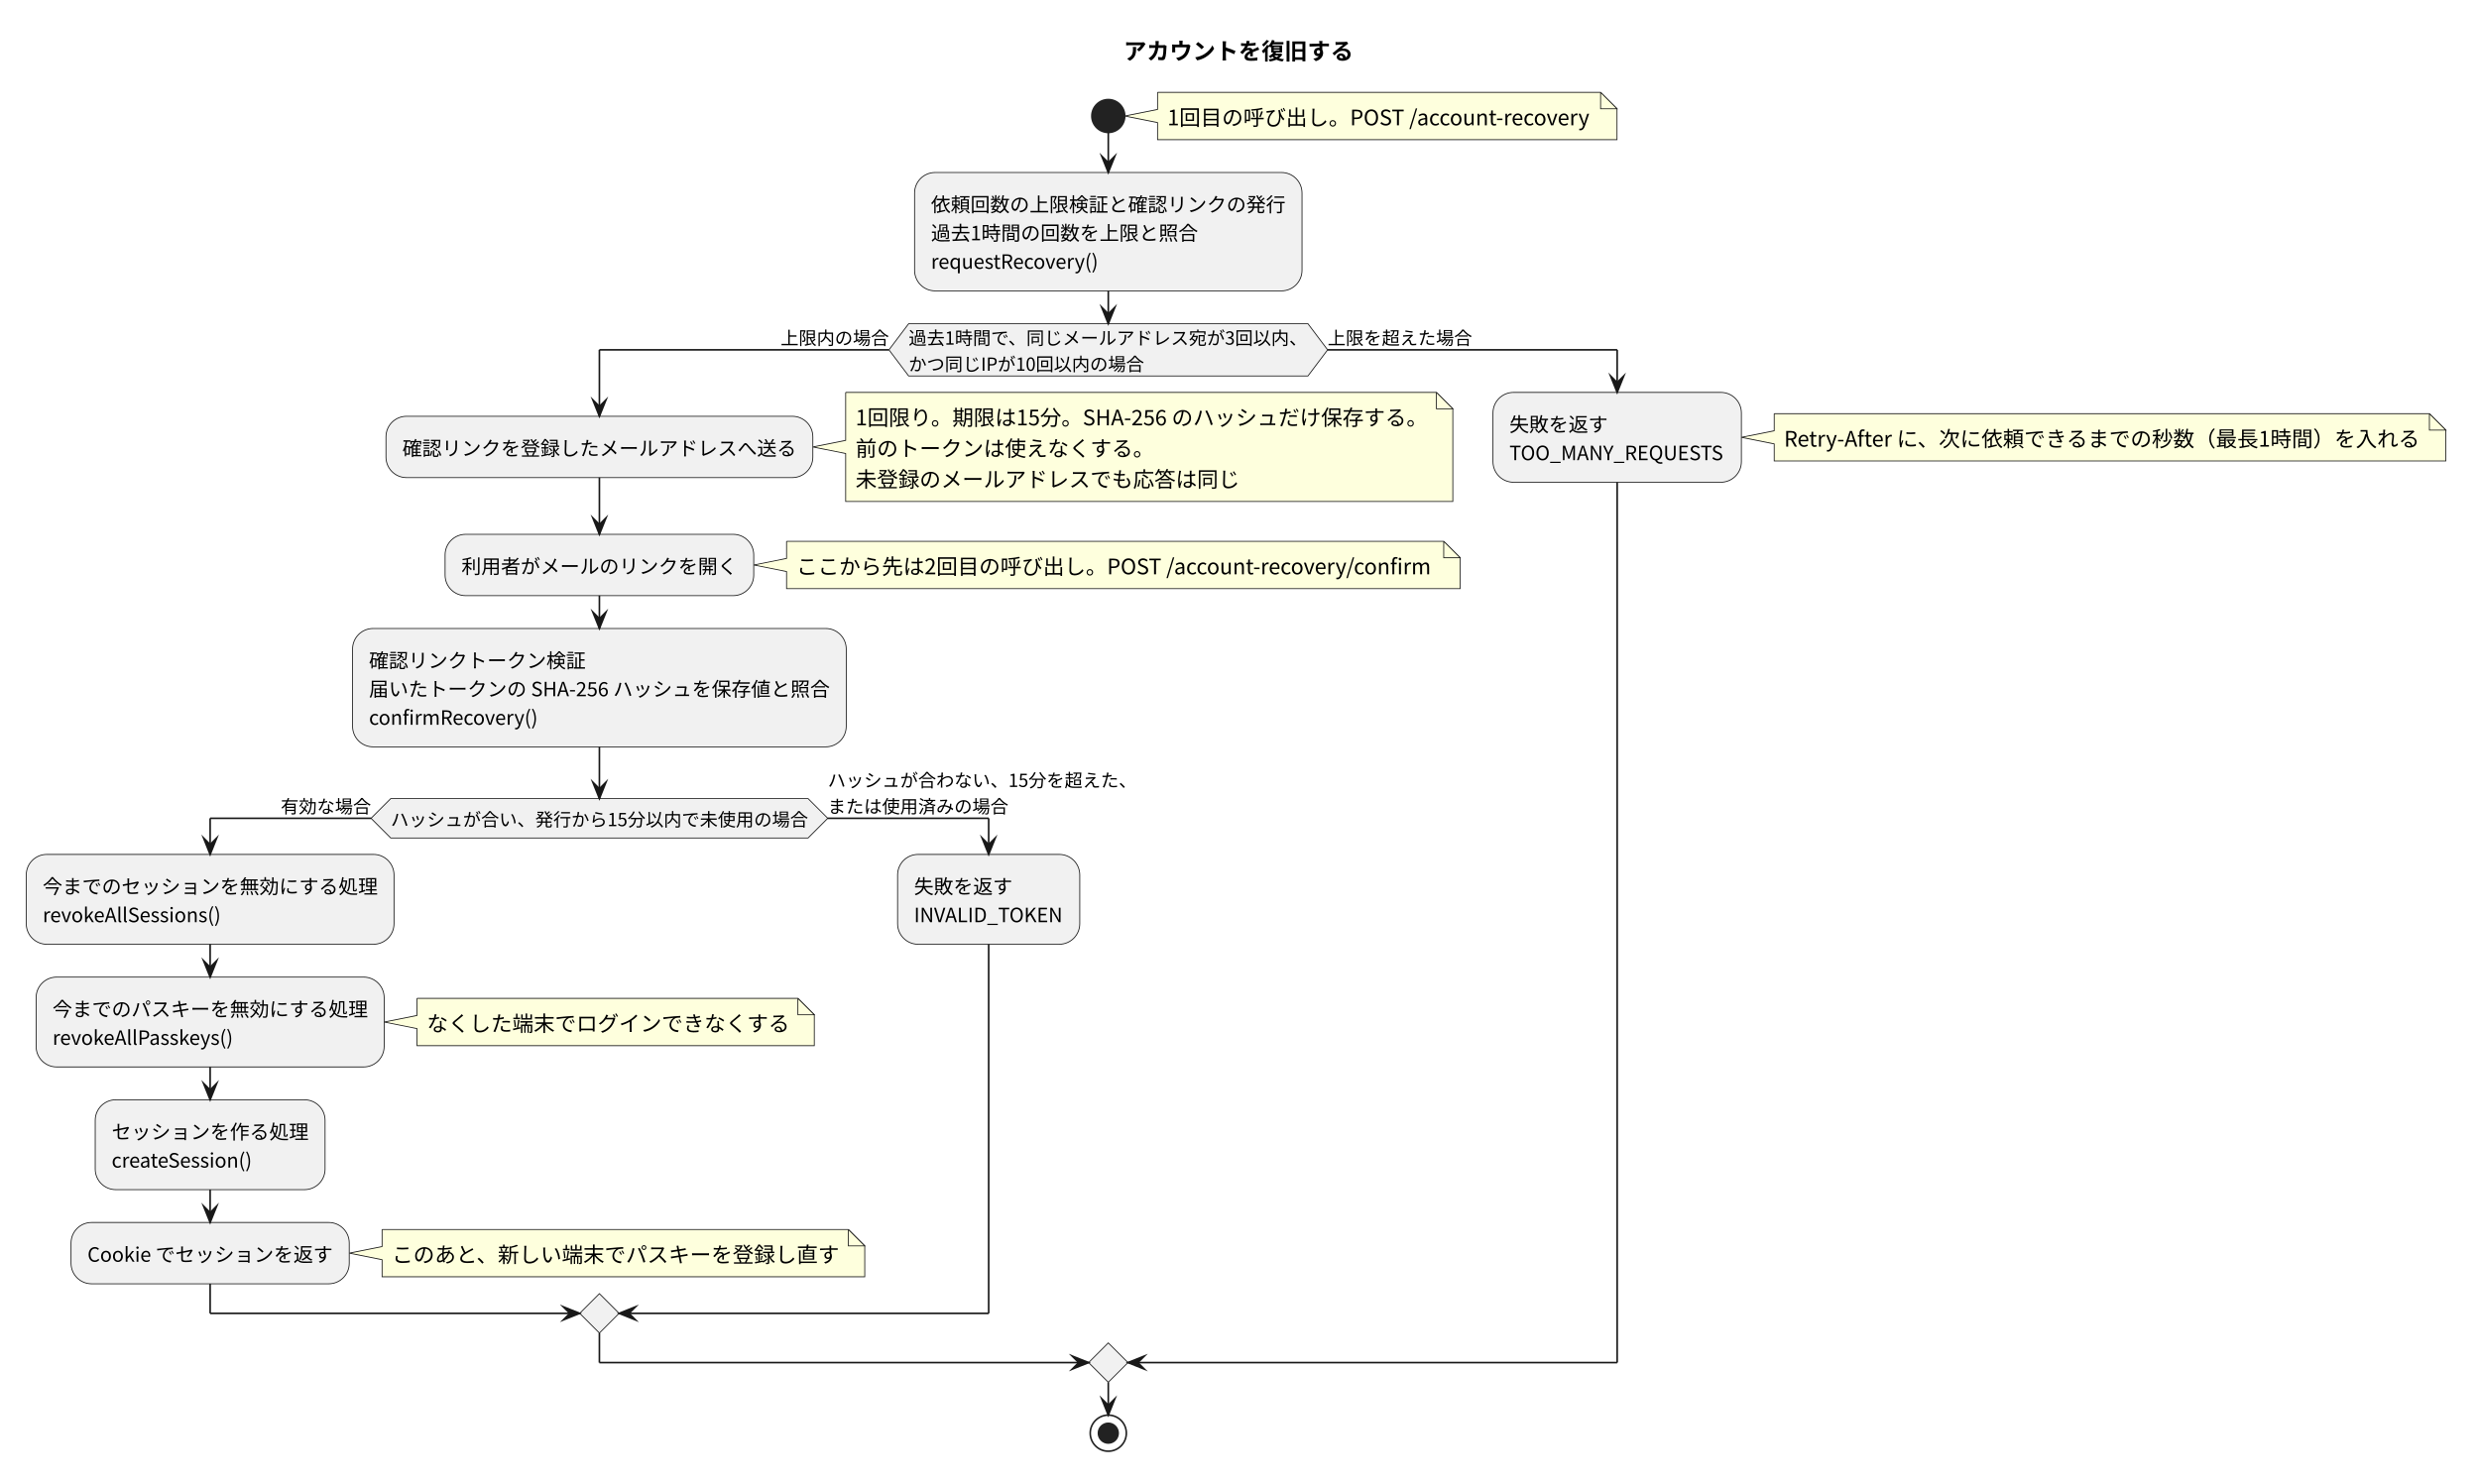
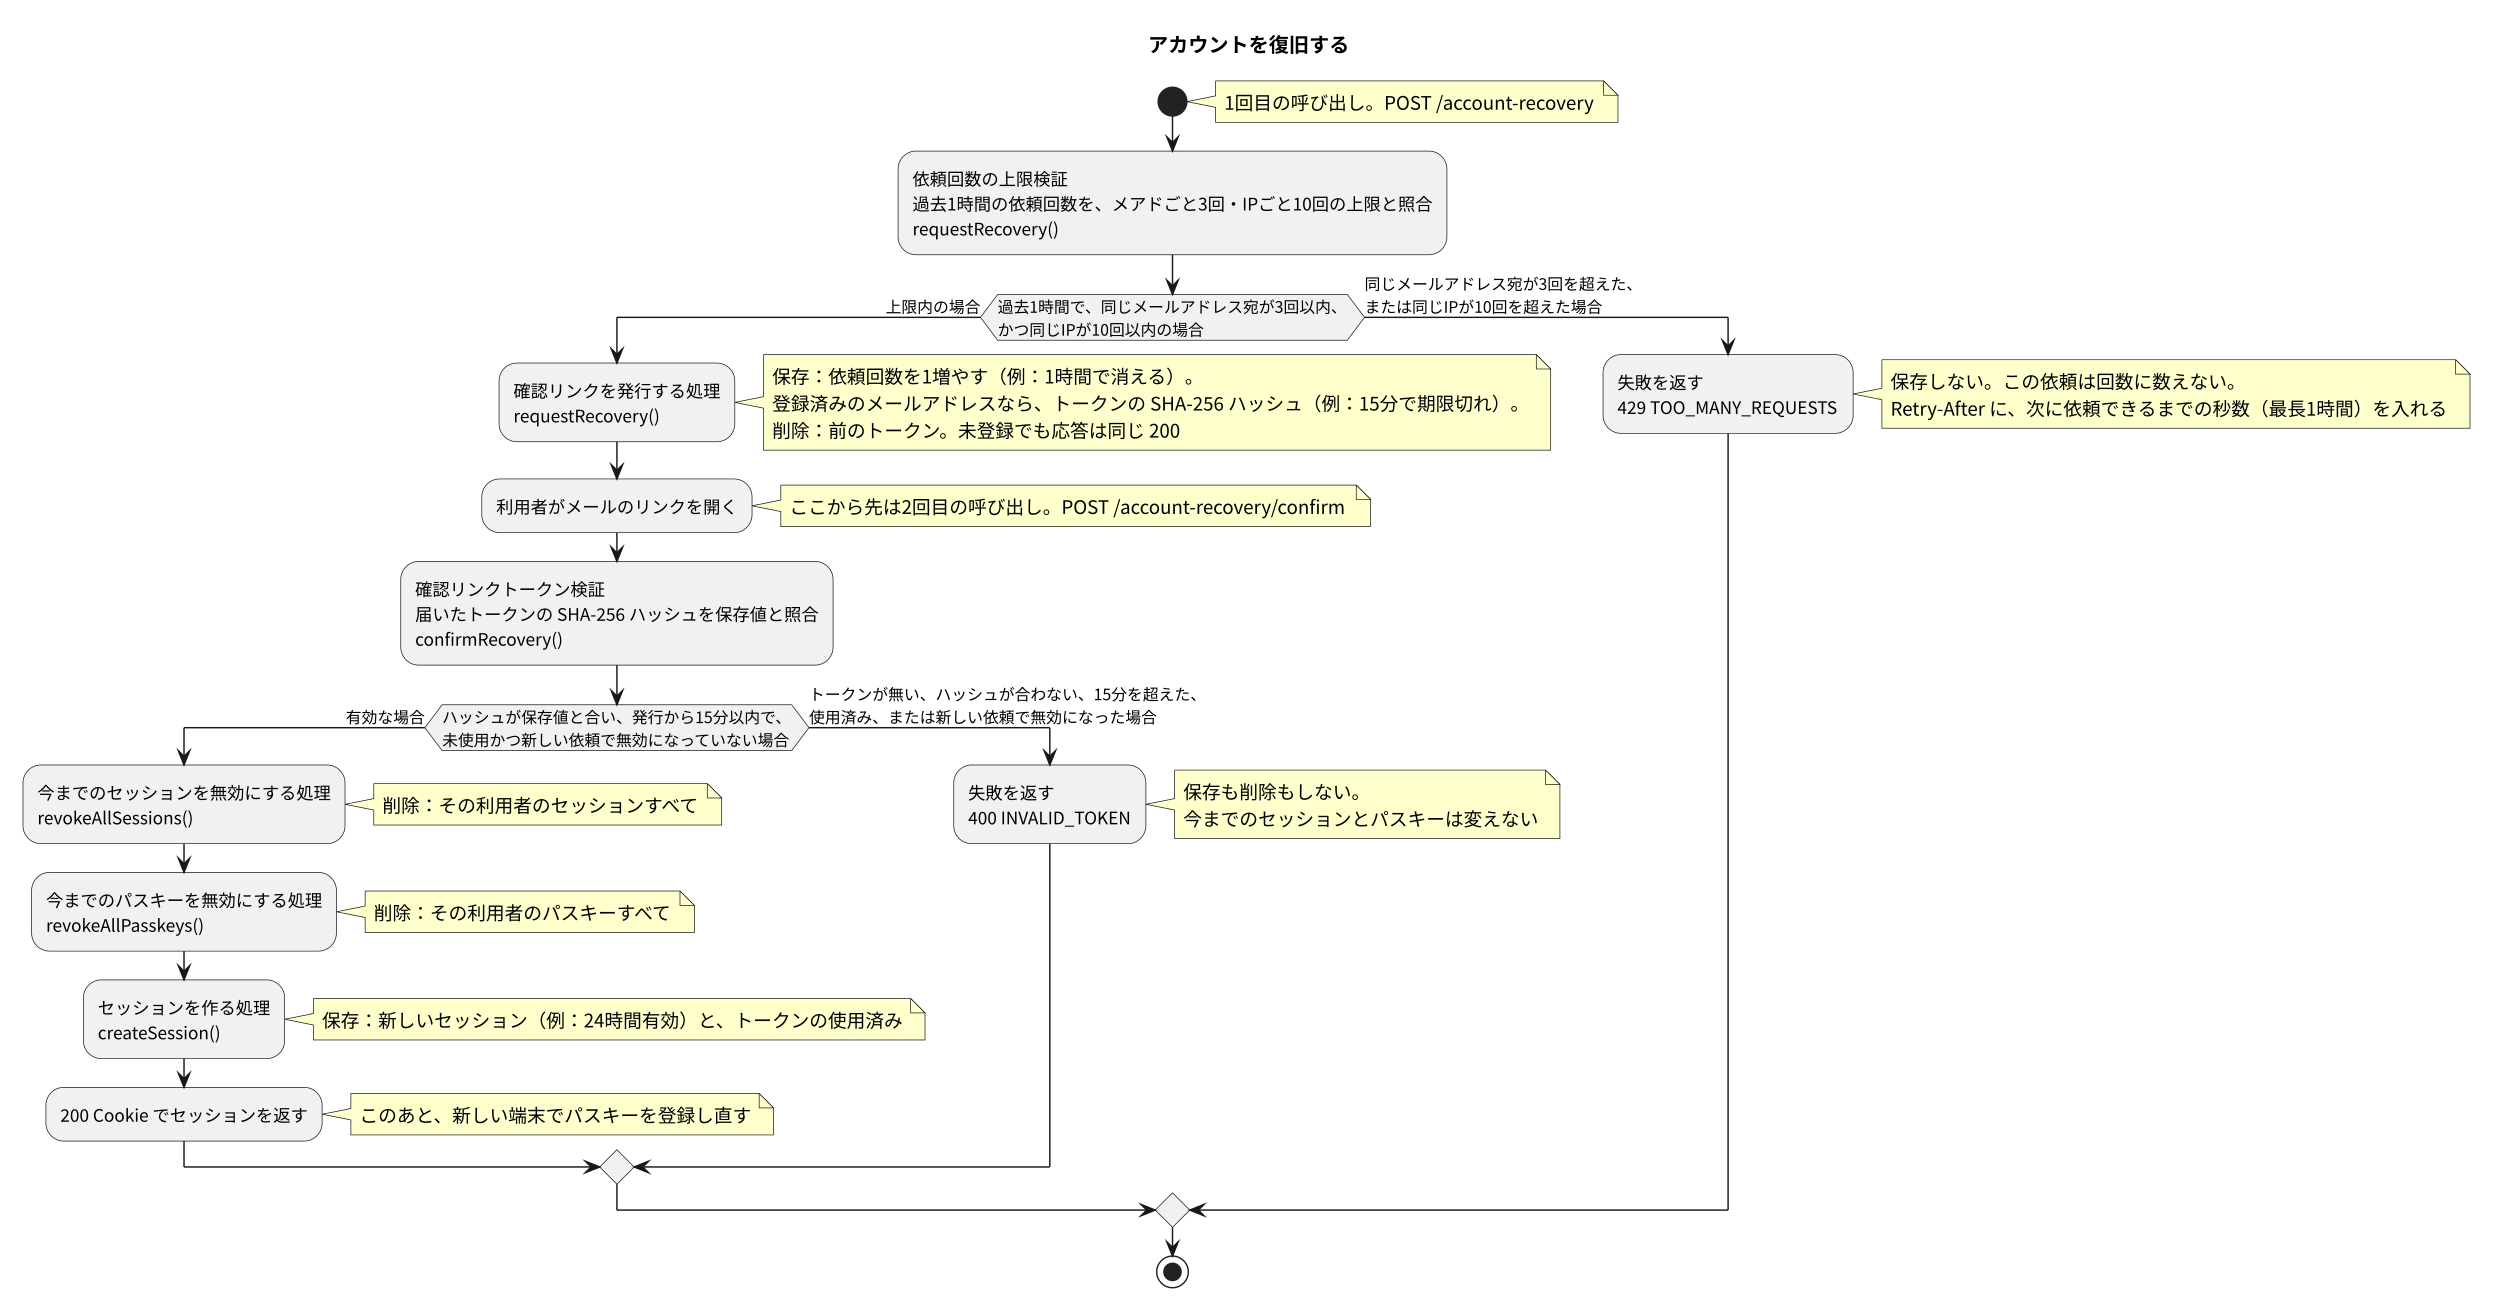
- <svg xmlns="http://www.w3.org/2000/svg" version="1.1" data-diagram-type="ACTIVITY" style="width:1510px;height:904px;background:#FFFFFF;" width="1510px" height="904px" viewBox="0 0 1510 904" zoomAndPan="magnify" preserveAspectRatio="none" contentStyleType="text/css">
+ <svg xmlns="http://www.w3.org/2000/svg" version="1.1" data-diagram-type="ACTIVITY" style="width:1739px;height:915px;background:#FFFFFF;" width="1739px" height="915px" viewBox="0 0 1739 915" zoomAndPan="magnify" preserveAspectRatio="none" contentStyleType="text/css">
  <defs />
  <g font-family="sans-serif" lengthAdjust="spacing">
-     <g class="title" data-source-line="7">
-       <text x="684.395" y="36.24" fill="#000" font-size="14" textLength="139.999" font-weight="700" font-family="'Noto Sans CJK JP'">アカウントを復旧する</text>
+     <g class="title" data-source-line="8">
+       <text x="798.568" y="36.24" fill="#000" font-size="14" textLength="139.999" font-weight="700" font-family="'Noto Sans CJK JP'">アカウントを復旧する</text>
    </g>
-     <path d="M705.079,56.272 L705.079,66.684 L685.079,70.684 L705.079,74.684 L705.079,85.096 A0,0 0 0 0 705.079,85.096 L984.948,85.096 A0,0 0 0 0 984.948,85.096 L984.948,66.272 L974.948,56.272 L705.079,56.272 A0,0 0 0 0 705.079,56.272" style="stroke:#181818;stroke-width:0.5;" fill="#FEFFDD" />
-     <path d="M974.948,56.272 L974.948,66.272 L984.948,66.272 L974.948,56.272" style="stroke:#181818;stroke-width:0.5;" fill="#FEFFDD" />
-     <text x="711.079" y="76.352" fill="#000" font-size="13" textLength="258.869" font-family="'Noto Sans CJK JP'">1回目の呼び出し。POST /account-recovery</text>
-     <ellipse cx="675.079" cy="70.684" rx="10" ry="10" fill="#222" style="stroke:#222;stroke-width:1;" />
-     <rect x="557.078" y="105.096" width="236.002" height="72.128" fill="#F1F1F1" style="stroke:#181818;stroke-width:0.5;" rx="12.5" ry="12.5" />
-     <text x="567.078" y="129.016" fill="#000" font-size="12" textLength="216.002" font-family="'Noto Sans CJK JP'">依頼回数の上限検証と確認リンクの発行</text>
-     <text x="567.078" y="146.392" fill="#000" font-size="12" textLength="162.661" font-family="'Noto Sans CJK JP'">過去1時間の回数を上限と照合</text>
-     <text x="567.078" y="163.768" fill="#000" font-size="12" textLength="102.397" font-family="'Noto Sans CJK JP'">requestRecovery()</text>
-     <polygon points="553.474,197.224,796.683,197.224,808.683,213.152,796.683,229.08,553.474,229.08,541.474,213.152,553.474,197.224" fill="#F1F1F1" style="stroke:#181818;stroke-width:0.5;stroke-linejoin:miter;stroke-miterlimit:10;" />
-     <text x="553.474" y="209.984" fill="#000" font-size="11" textLength="243.208" font-family="'Noto Sans CJK JP'">過去1時間で、同じメールアドレス宛が3回以内、</text>
-     <text x="553.474" y="225.912" fill="#000" font-size="11" textLength="143.395" font-family="'Noto Sans CJK JP'">かつ同じIPが10回以内の場合</text>
-     <text x="475.475" y="209.984" fill="#000" font-size="11" textLength="66" font-family="'Noto Sans CJK JP'">上限内の場合</text>
-     <text x="808.683" y="209.984" fill="#000" font-size="11" textLength="87.999" font-family="'Noto Sans CJK JP'">上限を超えた場合</text>
-     <path d="M515.11,239.08 L515.11,268.316 L495.11,272.316 L515.11,276.316 L515.11,305.552 A0,0 0 0 0 515.11,305.552 L884.94,305.552 A0,0 0 0 0 884.94,305.552 L884.94,249.08 L874.94,239.08 L515.11,239.08 A0,0 0 0 0 515.11,239.08" style="stroke:#181818;stroke-width:0.5;" fill="#FEFFDD" />
-     <path d="M874.94,239.08 L874.94,249.08 L884.94,249.08 L874.94,239.08" style="stroke:#181818;stroke-width:0.5;" fill="#FEFFDD" />
-     <text x="521.11" y="259.16" fill="#000" font-size="13" textLength="348.829" font-family="'Noto Sans CJK JP'">1回限り。期限は15分。SHA-256 のハッシュだけ保存する。</text>
-     <text x="521.11" y="277.984" fill="#000" font-size="13" textLength="182" font-family="'Noto Sans CJK JP'">前のトークンは使えなくする。</text>
-     <text x="521.11" y="296.808" fill="#000" font-size="13" textLength="234" font-family="'Noto Sans CJK JP'">未登録のメールアドレスでも応答は同じ</text>
-     <rect x="235.108" y="253.628" width="260.002" height="37.376" fill="#F1F1F1" style="stroke:#181818;stroke-width:0.5;" rx="12.5" ry="12.5" />
-     <text x="245.108" y="277.548" fill="#000" font-size="12" textLength="240.002" font-family="'Noto Sans CJK JP'">確認リンクを登録したメールアドレスへ送る</text>
-     <path d="M479.11,329.828 L479.11,340.24 L459.11,344.24 L479.11,348.24 L479.11,358.652 A0,0 0 0 0 479.11,358.652 L889.395,358.652 A0,0 0 0 0 889.395,358.652 L889.395,339.828 L879.395,329.828 L479.11,329.828 A0,0 0 0 0 479.11,329.828" style="stroke:#181818;stroke-width:0.5;" fill="#FEFFDD" />
-     <path d="M879.395,329.828 L879.395,339.828 L889.395,339.828 L879.395,329.828" style="stroke:#181818;stroke-width:0.5;" fill="#FEFFDD" />
-     <text x="485.11" y="349.908" fill="#000" font-size="13" textLength="389.285" font-family="'Noto Sans CJK JP'">ここから先は2回目の呼び出し。POST /account-recovery/confirm</text>
-     <rect x="271.109" y="325.552" width="188.001" height="37.376" fill="#F1F1F1" style="stroke:#181818;stroke-width:0.5;" rx="12.5" ry="12.5" />
-     <text x="281.109" y="349.472" fill="#000" font-size="12" textLength="168.001" font-family="'Noto Sans CJK JP'">利用者がメールのリンクを開く</text>
-     <rect x="214.756" y="382.928" width="300.706" height="72.128" fill="#F1F1F1" style="stroke:#181818;stroke-width:0.5;" rx="12.5" ry="12.5" />
-     <text x="224.756" y="406.848" fill="#000" font-size="12" textLength="132.001" font-family="'Noto Sans CJK JP'">確認リンクトークン検証</text>
-     <text x="224.756" y="424.224" fill="#000" font-size="12" textLength="280.706" font-family="'Noto Sans CJK JP'">届いたトークンの SHA-256 ハッシュを保存値と照合</text>
-     <text x="224.756" y="441.601" fill="#000" font-size="12" textLength="103.261" font-family="'Noto Sans CJK JP'">confirmRecovery()</text>
-     <polygon points="238.005,486.58,492.213,486.58,504.213,498.58,492.213,510.58,238.005,510.58,226.005,498.58,238.005,486.58" fill="#F1F1F1" style="stroke:#181818;stroke-width:0.5;stroke-linejoin:miter;stroke-miterlimit:10;" />
-     <text x="238.005" y="503.376" fill="#000" font-size="11" textLength="254.208" font-family="'Noto Sans CJK JP'">ハッシュが合い、発行から15分以内で未使用の場合</text>
-     <text x="171.006" y="495.412" fill="#000" font-size="11" textLength="55" font-family="'Noto Sans CJK JP'">有効な場合</text>
-     <text x="504.213" y="479.484" fill="#000" font-size="11" textLength="188.209" font-family="'Noto Sans CJK JP'">ハッシュが合わない、15分を超えた、</text>
-     <text x="504.213" y="495.412" fill="#000" font-size="11" textLength="109.999" font-family="'Noto Sans CJK JP'">または使用済みの場合</text>
-     <rect x="16" y="520.58" width="224.002" height="54.752" fill="#F1F1F1" style="stroke:#181818;stroke-width:0.5;" rx="12.5" ry="12.5" />
-     <text x="26" y="544.5" fill="#000" font-size="12" textLength="204.002" font-family="'Noto Sans CJK JP'">今までのセッションを無効にする処理</text>
-     <text x="26" y="561.877" fill="#000" font-size="12" textLength="108.865" font-family="'Noto Sans CJK JP'">revokeAllSessions()</text>
-     <path d="M254.002,608.297 L254.002,618.709 L234.002,622.709 L254.002,626.709 L254.002,637.121 A0,0 0 0 0 254.002,637.121 L496.002,637.121 A0,0 0 0 0 496.002,637.121 L496.002,618.297 L486.002,608.297 L254.002,608.297 A0,0 0 0 0 254.002,608.297" style="stroke:#181818;stroke-width:0.5;" fill="#FEFFDD" />
-     <path d="M486.002,608.297 L486.002,618.297 L496.002,618.297 L486.002,608.297" style="stroke:#181818;stroke-width:0.5;" fill="#FEFFDD" />
-     <text x="260.002" y="628.377" fill="#000" font-size="13" textLength="221" font-family="'Noto Sans CJK JP'">なくした端末でログインできなくする</text>
-     <rect x="22" y="595.333" width="212.001" height="54.752" fill="#F1F1F1" style="stroke:#181818;stroke-width:0.5;" rx="12.5" ry="12.5" />
-     <text x="32" y="619.253" fill="#000" font-size="12" textLength="192.001" font-family="'Noto Sans CJK JP'">今までのパスキーを無効にする処理</text>
-     <text x="32" y="636.629" fill="#000" font-size="12" textLength="111.049" font-family="'Noto Sans CJK JP'">revokeAllPasskeys()</text>
-     <rect x="58" y="670.085" width="140.001" height="54.752" fill="#F1F1F1" style="stroke:#181818;stroke-width:0.5;" rx="12.5" ry="12.5" />
-     <text x="68" y="694.005" fill="#000" font-size="12" textLength="120.001" font-family="'Noto Sans CJK JP'">セッションを作る処理</text>
-     <text x="68" y="711.381" fill="#000" font-size="12" textLength="86.389" font-family="'Noto Sans CJK JP'">createSession()</text>
-     <path d="M232.731,749.113 L232.731,759.525 L212.731,763.525 L232.731,767.525 L232.731,777.937 A0,0 0 0 0 232.731,777.937 L526.732,777.937 A0,0 0 0 0 526.732,777.937 L526.732,759.113 L516.732,749.113 L232.731,749.113 A0,0 0 0 0 232.731,749.113" style="stroke:#181818;stroke-width:0.5;" fill="#FEFFDD" />
-     <path d="M516.732,749.113 L516.732,759.113 L526.732,759.113 L516.732,749.113" style="stroke:#181818;stroke-width:0.5;" fill="#FEFFDD" />
-     <text x="238.731" y="769.193" fill="#000" font-size="13" textLength="273" font-family="'Noto Sans CJK JP'">このあと、新しい端末でパスキーを登録し直す</text>
-     <rect x="43.27" y="744.837" width="169.461" height="37.376" fill="#F1F1F1" style="stroke:#181818;stroke-width:0.5;" rx="12.5" ry="12.5" />
-     <text x="53.27" y="768.757" fill="#000" font-size="12" textLength="149.461" font-family="'Noto Sans CJK JP'">Cookie でセッションを返す</text>
-     <rect x="546.732" y="520.58" width="110.973" height="54.752" fill="#F1F1F1" style="stroke:#181818;stroke-width:0.5;" rx="12.5" ry="12.5" />
-     <text x="556.732" y="544.5" fill="#000" font-size="12" textLength="60" font-family="'Noto Sans CJK JP'">失敗を返す</text>
-     <text x="556.732" y="561.877" fill="#000" font-size="12" textLength="90.973" font-family="'Noto Sans CJK JP'">INVALID_TOKEN</text>
-     <polygon points="365.109,788.213,377.109,800.213,365.109,812.213,353.109,800.213,365.109,788.213" fill="#F1F1F1" style="stroke:#181818;stroke-width:0.5;stroke-linejoin:miter;stroke-miterlimit:10;" />
-     <path d="M1080.7,252.044 L1080.7,262.456 L1060.7,266.456 L1080.7,270.456 L1080.7,280.868 A0,0 0 0 0 1080.7,280.868 L1489.79,280.868 A0,0 0 0 0 1489.79,280.868 L1489.79,262.044 L1479.79,252.044 L1080.7,252.044 A0,0 0 0 0 1080.7,252.044" style="stroke:#181818;stroke-width:0.5;" fill="#FEFFDD" />
-     <path d="M1479.79,252.044 L1479.79,262.044 L1489.79,262.044 L1479.79,252.044" style="stroke:#181818;stroke-width:0.5;" fill="#FEFFDD" />
-     <text x="1086.7" y="272.124" fill="#000" font-size="13" textLength="388.089" font-family="'Noto Sans CJK JP'">Retry-After に、次に依頼できるまでの秒数（最長1時間）を入れる</text>
-     <rect x="909.395" y="239.08" width="151.305" height="54.752" fill="#F1F1F1" style="stroke:#181818;stroke-width:0.5;" rx="12.5" ry="12.5" />
-     <text x="919.395" y="263" fill="#000" font-size="12" textLength="60" font-family="'Noto Sans CJK JP'">失敗を返す</text>
-     <text x="919.395" y="280.376" fill="#000" font-size="12" textLength="131.305" font-family="'Noto Sans CJK JP'">TOO_MANY_REQUESTS</text>
-     <polygon points="675.079,818.213,687.079,830.213,675.079,842.213,663.079,830.213,675.079,818.213" fill="#F1F1F1" style="stroke:#181818;stroke-width:0.5;stroke-linejoin:miter;stroke-miterlimit:10;" />
-     <ellipse cx="675.079" cy="873.213" rx="11" ry="11" fill="none" style="stroke:#222;stroke-width:1;" />
-     <ellipse cx="675.079" cy="873.213" rx="6" ry="6" fill="#222" style="stroke:#222;stroke-width:1;" />
-     <line x1="675.079" y1="80.684" x2="675.079" y2="105.096" style="stroke:#181818;stroke-width:1;" />
-     <polygon points="671.079,95.096,675.079,105.096,679.079,95.096,675.079,99.096" fill="#181818" style="stroke:#181818;stroke-width:1;stroke-linejoin:miter;stroke-miterlimit:10;" />
-     <line x1="365.109" y1="291.004" x2="365.109" y2="325.552" style="stroke:#181818;stroke-width:1;" />
-     <polygon points="361.109,315.552,365.109,325.552,369.109,315.552,365.109,319.552" fill="#181818" style="stroke:#181818;stroke-width:1;stroke-linejoin:miter;stroke-miterlimit:10;" />
-     <line x1="365.109" y1="362.928" x2="365.109" y2="382.928" style="stroke:#181818;stroke-width:1;" />
-     <polygon points="361.109,372.928,365.109,382.928,369.109,372.928,365.109,376.928" fill="#181818" style="stroke:#181818;stroke-width:1;stroke-linejoin:miter;stroke-miterlimit:10;" />
-     <line x1="128.001" y1="575.333" x2="128.001" y2="595.333" style="stroke:#181818;stroke-width:1;" />
-     <polygon points="124.001,585.333,128.001,595.333,132.001,585.333,128.001,589.333" fill="#181818" style="stroke:#181818;stroke-width:1;stroke-linejoin:miter;stroke-miterlimit:10;" />
-     <line x1="128.001" y1="650.085" x2="128.001" y2="670.085" style="stroke:#181818;stroke-width:1;" />
-     <polygon points="124.001,660.085,128.001,670.085,132.001,660.085,128.001,664.085" fill="#181818" style="stroke:#181818;stroke-width:1;stroke-linejoin:miter;stroke-miterlimit:10;" />
-     <line x1="128.001" y1="724.837" x2="128.001" y2="744.837" style="stroke:#181818;stroke-width:1;" />
-     <polygon points="124.001,734.837,128.001,744.837,132.001,734.837,128.001,738.837" fill="#181818" style="stroke:#181818;stroke-width:1;stroke-linejoin:miter;stroke-miterlimit:10;" />
-     <line x1="226.005" y1="498.58" x2="128.001" y2="498.58" style="stroke:#181818;stroke-width:1;" />
-     <line x1="128.001" y1="498.58" x2="128.001" y2="520.58" style="stroke:#181818;stroke-width:1;" />
-     <polygon points="124.001,510.58,128.001,520.58,132.001,510.58,128.001,514.58" fill="#181818" style="stroke:#181818;stroke-width:1;stroke-linejoin:miter;stroke-miterlimit:10;" />
-     <line x1="504.213" y1="498.58" x2="602.218" y2="498.58" style="stroke:#181818;stroke-width:1;" />
-     <line x1="602.218" y1="498.58" x2="602.218" y2="520.58" style="stroke:#181818;stroke-width:1;" />
-     <polygon points="598.218,510.58,602.218,520.58,606.218,510.58,602.218,514.58" fill="#181818" style="stroke:#181818;stroke-width:1;stroke-linejoin:miter;stroke-miterlimit:10;" />
-     <line x1="128.001" y1="782.213" x2="128.001" y2="800.213" style="stroke:#181818;stroke-width:1;" />
-     <line x1="128.001" y1="800.213" x2="353.109" y2="800.213" style="stroke:#181818;stroke-width:1;" />
-     <polygon points="343.109,796.213,353.109,800.213,343.109,804.213,347.109,800.213" fill="#181818" style="stroke:#181818;stroke-width:1;stroke-linejoin:miter;stroke-miterlimit:10;" />
-     <line x1="602.218" y1="575.333" x2="602.218" y2="800.213" style="stroke:#181818;stroke-width:1;" />
-     <line x1="602.218" y1="800.213" x2="377.109" y2="800.213" style="stroke:#181818;stroke-width:1;" />
-     <polygon points="387.109,796.213,377.109,800.213,387.109,804.213,383.109,800.213" fill="#181818" style="stroke:#181818;stroke-width:1;stroke-linejoin:miter;stroke-miterlimit:10;" />
-     <line x1="365.109" y1="455.057" x2="365.109" y2="486.58" style="stroke:#181818;stroke-width:1;" />
-     <polygon points="361.109,476.58,365.109,486.58,369.109,476.58,365.109,480.58" fill="#181818" style="stroke:#181818;stroke-width:1;stroke-linejoin:miter;stroke-miterlimit:10;" />
-     <line x1="541.474" y1="213.152" x2="365.109" y2="213.152" style="stroke:#181818;stroke-width:1;" />
-     <line x1="365.109" y1="213.152" x2="365.109" y2="253.628" style="stroke:#181818;stroke-width:1;" />
-     <polygon points="361.109,243.628,365.109,253.628,369.109,243.628,365.109,247.628" fill="#181818" style="stroke:#181818;stroke-width:1;stroke-linejoin:miter;stroke-miterlimit:10;" />
-     <line x1="808.683" y1="213.152" x2="985.048" y2="213.152" style="stroke:#181818;stroke-width:1;" />
-     <line x1="985.048" y1="213.152" x2="985.048" y2="239.08" style="stroke:#181818;stroke-width:1;" />
-     <polygon points="981.048,229.08,985.048,239.08,989.048,229.08,985.048,233.08" fill="#181818" style="stroke:#181818;stroke-width:1;stroke-linejoin:miter;stroke-miterlimit:10;" />
-     <line x1="365.109" y1="812.213" x2="365.109" y2="830.213" style="stroke:#181818;stroke-width:1;" />
-     <line x1="365.109" y1="830.213" x2="663.079" y2="830.213" style="stroke:#181818;stroke-width:1;" />
-     <polygon points="653.079,826.213,663.079,830.213,653.079,834.213,657.079,830.213" fill="#181818" style="stroke:#181818;stroke-width:1;stroke-linejoin:miter;stroke-miterlimit:10;" />
-     <line x1="985.048" y1="293.832" x2="985.048" y2="830.213" style="stroke:#181818;stroke-width:1;" />
-     <line x1="985.048" y1="830.213" x2="687.079" y2="830.213" style="stroke:#181818;stroke-width:1;" />
-     <polygon points="697.079,826.213,687.079,830.213,697.079,834.213,693.079,830.213" fill="#181818" style="stroke:#181818;stroke-width:1;stroke-linejoin:miter;stroke-miterlimit:10;" />
-     <line x1="675.079" y1="177.224" x2="675.079" y2="197.224" style="stroke:#181818;stroke-width:1;" />
-     <polygon points="671.079,187.224,675.079,197.224,679.079,187.224,675.079,191.224" fill="#181818" style="stroke:#181818;stroke-width:1;stroke-linejoin:miter;stroke-miterlimit:10;" />
-     <line x1="675.079" y1="842.213" x2="675.079" y2="862.213" style="stroke:#181818;stroke-width:1;" />
-     <polygon points="671.079,852.213,675.079,862.213,679.079,852.213,675.079,856.213" fill="#181818" style="stroke:#181818;stroke-width:1;stroke-linejoin:miter;stroke-miterlimit:10;" />
+     <path d="M845.593,56.272 L845.593,66.684 L825.593,70.684 L845.593,74.684 L845.593,85.096 A0,0 0 0 0 845.593,85.096 L1125.462,85.096 A0,0 0 0 0 1125.462,85.096 L1125.462,66.272 L1115.462,56.272 L845.593,56.272 A0,0 0 0 0 845.593,56.272" style="stroke:#181818;stroke-width:0.5;" fill="#FFC" />
+     <path d="M1115.462,56.272 L1115.462,66.272 L1125.462,66.272 L1115.462,56.272" style="stroke:#181818;stroke-width:0.5;" fill="#FFC" />
+     <text x="851.593" y="76.352" fill="#000" font-size="13" textLength="258.869" font-family="'Noto Sans CJK JP'">1回目の呼び出し。POST /account-recovery</text>
+     <ellipse cx="815.593" cy="70.684" rx="10" ry="10" fill="#222" style="stroke:#222;stroke-width:1;" />
+     <rect x="624.715" y="105.096" width="381.755" height="72.128" fill="#F1F1F1" style="stroke:#181818;stroke-width:0.5;" rx="12.5" ry="12.5" />
+     <text x="634.715" y="129.016" fill="#000" font-size="12" textLength="108.001" font-family="'Noto Sans CJK JP'">依頼回数の上限検証</text>
+     <text x="634.715" y="146.392" fill="#000" font-size="12" textLength="361.755" font-family="'Noto Sans CJK JP'">過去1時間の依頼回数を、メアドごと3回・IPごと10回の上限と照合</text>
+     <text x="634.715" y="163.768" fill="#000" font-size="12" textLength="102.397" font-family="'Noto Sans CJK JP'">requestRecovery()</text>
+     <polygon points="693.989,204.82,937.197,204.82,949.197,220.748,937.197,236.676,693.989,236.676,681.989,220.748,693.989,204.82" fill="#F1F1F1" style="stroke:#181818;stroke-width:0.5;stroke-linejoin:miter;stroke-miterlimit:10;" />
+     <text x="693.989" y="217.58" fill="#000" font-size="11" textLength="243.208" font-family="'Noto Sans CJK JP'">過去1時間で、同じメールアドレス宛が3回以内、</text>
+     <text x="693.989" y="233.508" fill="#000" font-size="11" textLength="143.395" font-family="'Noto Sans CJK JP'">かつ同じIPが10回以内の場合</text>
+     <text x="615.989" y="217.58" fill="#000" font-size="11" textLength="66" font-family="'Noto Sans CJK JP'">上限内の場合</text>
+     <text x="949.197" y="201.652" fill="#000" font-size="11" textLength="193.104" font-family="'Noto Sans CJK JP'">同じメールアドレス宛が3回を超えた、</text>
+     <text x="949.197" y="217.58" fill="#000" font-size="11" textLength="165.395" font-family="'Noto Sans CJK JP'">または同じIPが10回を超えた場合</text>
+     <path d="M531.127,246.676 L531.127,275.912 L511.127,279.912 L531.127,283.912 L531.127,313.148 A0,0 0 0 0 531.127,313.148 L1078.653,313.148 A0,0 0 0 0 1078.653,313.148 L1078.653,256.676 L1068.653,246.676 L531.127,246.676 A0,0 0 0 0 531.127,246.676" style="stroke:#181818;stroke-width:0.5;" fill="#FFC" />
+     <path d="M1068.653,246.676 L1068.653,256.676 L1078.653,256.676 L1068.653,246.676" style="stroke:#181818;stroke-width:0.5;" fill="#FFC" />
+     <text x="537.127" y="266.756" fill="#000" font-size="13" textLength="300.43" font-family="'Noto Sans CJK JP'">保存：依頼回数を1増やす（例：1時間で消える）。</text>
+     <text x="537.127" y="285.58" fill="#000" font-size="13" textLength="526.526" font-family="'Noto Sans CJK JP'">登録済みのメールアドレスなら、トークンの SHA-256 ハッシュ（例：15分で期限切れ）。</text>
+     <text x="537.127" y="304.404" fill="#000" font-size="13" textLength="284.557" font-family="'Noto Sans CJK JP'">削除：前のトークン。未登録でも応答は同じ 200</text>
+     <rect x="347.126" y="252.536" width="164.001" height="54.752" fill="#F1F1F1" style="stroke:#181818;stroke-width:0.5;" rx="12.5" ry="12.5" />
+     <text x="357.126" y="276.456" fill="#000" font-size="12" textLength="144.001" font-family="'Noto Sans CJK JP'">確認リンクを発行する処理</text>
+     <text x="357.126" y="293.832" fill="#000" font-size="12" textLength="102.397" font-family="'Noto Sans CJK JP'">requestRecovery()</text>
+     <path d="M543.127,337.424 L543.127,347.836 L523.127,351.836 L543.127,355.836 L543.127,366.248 A0,0 0 0 0 543.127,366.248 L953.412,366.248 A0,0 0 0 0 953.412,366.248 L953.412,347.424 L943.412,337.424 L543.127,337.424 A0,0 0 0 0 543.127,337.424" style="stroke:#181818;stroke-width:0.5;" fill="#FFC" />
+     <path d="M943.412,337.424 L943.412,347.424 L953.412,347.424 L943.412,337.424" style="stroke:#181818;stroke-width:0.5;" fill="#FFC" />
+     <text x="549.127" y="357.504" fill="#000" font-size="13" textLength="389.285" font-family="'Noto Sans CJK JP'">ここから先は2回目の呼び出し。POST /account-recovery/confirm</text>
+     <rect x="335.126" y="333.148" width="188.001" height="37.376" fill="#F1F1F1" style="stroke:#181818;stroke-width:0.5;" rx="12.5" ry="12.5" />
+     <text x="345.126" y="357.068" fill="#000" font-size="12" textLength="168.001" font-family="'Noto Sans CJK JP'">利用者がメールのリンクを開く</text>
+     <rect x="278.773" y="390.524" width="300.706" height="72.128" fill="#F1F1F1" style="stroke:#181818;stroke-width:0.5;" rx="12.5" ry="12.5" />
+     <text x="288.773" y="414.444" fill="#000" font-size="12" textLength="132.001" font-family="'Noto Sans CJK JP'">確認リンクトークン検証</text>
+     <text x="288.773" y="431.82" fill="#000" font-size="12" textLength="280.706" font-family="'Noto Sans CJK JP'">届いたトークンの SHA-256 ハッシュを保存値と照合</text>
+     <text x="288.773" y="449.196" fill="#000" font-size="12" textLength="103.261" font-family="'Noto Sans CJK JP'">confirmRecovery()</text>
+     <polygon points="307.522,490.248,550.731,490.248,562.731,506.176,550.731,522.104,307.522,522.104,295.522,506.176,307.522,490.248" fill="#F1F1F1" style="stroke:#181818;stroke-width:0.5;stroke-linejoin:miter;stroke-miterlimit:10;" />
+     <text x="307.522" y="503.008" fill="#000" font-size="11" textLength="243.208" font-family="'Noto Sans CJK JP'">ハッシュが保存値と合い、発行から15分以内で、</text>
+     <text x="307.522" y="518.936" fill="#000" font-size="11" textLength="241.998" font-family="'Noto Sans CJK JP'">未使用かつ新しい依頼で無効になっていない場合</text>
+     <text x="240.523" y="503.008" fill="#000" font-size="11" textLength="55" font-family="'Noto Sans CJK JP'">有効な場合</text>
+     <text x="562.731" y="487.08" fill="#000" font-size="11" textLength="276.208" font-family="'Noto Sans CJK JP'">トークンが無い、ハッシュが合わない、15分を超えた、</text>
+     <text x="562.731" y="503.008" fill="#000" font-size="11" textLength="241.998" font-family="'Noto Sans CJK JP'">使用済み、または新しい依頼で無効になった場合</text>
+     <path d="M260.002,545.068 L260.002,555.48 L240.002,559.48 L260.002,563.48 L260.002,573.892 A0,0 0 0 0 260.002,573.892 L502.002,573.892 A0,0 0 0 0 502.002,573.892 L502.002,555.068 L492.002,545.068 L260.002,545.068 A0,0 0 0 0 260.002,545.068" style="stroke:#181818;stroke-width:0.5;" fill="#FFC" />
+     <path d="M492.002,545.068 L492.002,555.068 L502.002,555.068 L492.002,545.068" style="stroke:#181818;stroke-width:0.5;" fill="#FFC" />
+     <text x="266.002" y="565.148" fill="#000" font-size="13" textLength="221" font-family="'Noto Sans CJK JP'">削除：その利用者のセッションすべて</text>
+     <rect x="16" y="532.104" width="224.002" height="54.752" fill="#F1F1F1" style="stroke:#181818;stroke-width:0.5;" rx="12.5" ry="12.5" />
+     <text x="26" y="556.024" fill="#000" font-size="12" textLength="204.002" font-family="'Noto Sans CJK JP'">今までのセッションを無効にする処理</text>
+     <text x="26" y="573.4" fill="#000" font-size="12" textLength="108.865" font-family="'Noto Sans CJK JP'">revokeAllSessions()</text>
+     <path d="M254.002,619.82 L254.002,630.232 L234.002,634.232 L254.002,638.232 L254.002,648.644 A0,0 0 0 0 254.002,648.644 L483.002,648.644 A0,0 0 0 0 483.002,648.644 L483.002,629.82 L473.002,619.82 L254.002,619.82 A0,0 0 0 0 254.002,619.82" style="stroke:#181818;stroke-width:0.5;" fill="#FFC" />
+     <path d="M473.002,619.82 L473.002,629.82 L483.002,629.82 L473.002,619.82" style="stroke:#181818;stroke-width:0.5;" fill="#FFC" />
+     <text x="260.002" y="639.9" fill="#000" font-size="13" textLength="208" font-family="'Noto Sans CJK JP'">削除：その利用者のパスキーすべて</text>
+     <rect x="22" y="606.856" width="212.001" height="54.752" fill="#F1F1F1" style="stroke:#181818;stroke-width:0.5;" rx="12.5" ry="12.5" />
+     <text x="32" y="630.776" fill="#000" font-size="12" textLength="192.001" font-family="'Noto Sans CJK JP'">今までのパスキーを無効にする処理</text>
+     <text x="32" y="648.153" fill="#000" font-size="12" textLength="111.049" font-family="'Noto Sans CJK JP'">revokeAllPasskeys()</text>
+     <path d="M218.001,694.573 L218.001,704.985 L198.001,708.985 L218.001,712.985 L218.001,723.397 A0,0 0 0 0 218.001,723.397 L643.432,723.397 A0,0 0 0 0 643.432,723.397 L643.432,704.573 L633.432,694.573 L218.001,694.573 A0,0 0 0 0 218.001,694.573" style="stroke:#181818;stroke-width:0.5;" fill="#FFC" />
+     <path d="M633.432,694.573 L633.432,704.573 L643.432,704.573 L633.432,694.573" style="stroke:#181818;stroke-width:0.5;" fill="#FFC" />
+     <text x="224.001" y="714.653" fill="#000" font-size="13" textLength="404.43" font-family="'Noto Sans CJK JP'">保存：新しいセッション（例：24時間有効）と、トークンの使用済み</text>
+     <rect x="58" y="681.609" width="140.001" height="54.752" fill="#F1F1F1" style="stroke:#181818;stroke-width:0.5;" rx="12.5" ry="12.5" />
+     <text x="68" y="705.529" fill="#000" font-size="12" textLength="120.001" font-family="'Noto Sans CJK JP'">セッションを作る処理</text>
+     <text x="68" y="722.905" fill="#000" font-size="12" textLength="86.389" font-family="'Noto Sans CJK JP'">createSession()</text>
+     <path d="M244.065,760.637 L244.065,771.049 L224.065,775.049 L244.065,779.049 L244.065,789.461 A0,0 0 0 0 244.065,789.461 L538.066,789.461 A0,0 0 0 0 538.066,789.461 L538.066,770.637 L528.066,760.637 L244.065,760.637 A0,0 0 0 0 244.065,760.637" style="stroke:#181818;stroke-width:0.5;" fill="#FFC" />
+     <path d="M528.066,760.637 L528.066,770.637 L538.066,770.637 L528.066,760.637" style="stroke:#181818;stroke-width:0.5;" fill="#FFC" />
+     <text x="250.065" y="780.717" fill="#000" font-size="13" textLength="273" font-family="'Noto Sans CJK JP'">このあと、新しい端末でパスキーを登録し直す</text>
+     <rect x="31.936" y="756.361" width="192.129" height="37.376" fill="#F1F1F1" style="stroke:#181818;stroke-width:0.5;" rx="12.5" ry="12.5" />
+     <text x="41.936" y="780.281" fill="#000" font-size="12" textLength="172.129" font-family="'Noto Sans CJK JP'">200 Cookie でセッションを返す</text>
+     <path d="M817.072,535.656 L817.072,555.48 L797.072,559.48 L817.072,563.48 L817.072,583.304 A0,0 0 0 0 817.072,583.304 L1085.073,583.304 A0,0 0 0 0 1085.073,583.304 L1085.073,545.656 L1075.073,535.656 L817.072,535.656 A0,0 0 0 0 817.072,535.656" style="stroke:#181818;stroke-width:0.5;" fill="#FFC" />
+     <path d="M1075.073,535.656 L1075.073,545.656 L1085.073,545.656 L1075.073,535.656" style="stroke:#181818;stroke-width:0.5;" fill="#FFC" />
+     <text x="823.072" y="555.736" fill="#000" font-size="13" textLength="130" font-family="'Noto Sans CJK JP'">保存も削除もしない。</text>
+     <text x="823.072" y="574.56" fill="#000" font-size="13" textLength="247" font-family="'Noto Sans CJK JP'">今までのセッションとパスキーは変えない</text>
+     <rect x="663.432" y="532.104" width="133.641" height="54.752" fill="#F1F1F1" style="stroke:#181818;stroke-width:0.5;" rx="12.5" ry="12.5" />
+     <text x="673.432" y="556.024" fill="#000" font-size="12" textLength="60" font-family="'Noto Sans CJK JP'">失敗を返す</text>
+     <text x="673.432" y="573.4" fill="#000" font-size="12" textLength="113.641" font-family="'Noto Sans CJK JP'">400 INVALID_TOKEN</text>
+     <polygon points="429.126,799.737,441.126,811.737,429.126,823.737,417.126,811.737,429.126,799.737" fill="#F1F1F1" style="stroke:#181818;stroke-width:0.5;stroke-linejoin:miter;stroke-miterlimit:10;" />
+     <path d="M1309.046,250.228 L1309.046,270.052 L1289.046,274.052 L1309.046,278.052 L1309.046,297.876 A0,0 0 0 0 1309.046,297.876 L1718.135,297.876 A0,0 0 0 0 1718.135,297.876 L1718.135,260.228 L1708.135,250.228 L1309.046,250.228 A0,0 0 0 0 1309.046,250.228" style="stroke:#181818;stroke-width:0.5;" fill="#FFC" />
+     <path d="M1708.135,250.228 L1708.135,260.228 L1718.135,260.228 L1708.135,250.228" style="stroke:#181818;stroke-width:0.5;" fill="#FFC" />
+     <text x="1315.046" y="270.308" fill="#000" font-size="13" textLength="247" font-family="'Noto Sans CJK JP'">保存しない。この依頼は回数に数えない。</text>
+     <text x="1315.046" y="289.132" fill="#000" font-size="13" textLength="388.089" font-family="'Noto Sans CJK JP'">Retry-After に、次に依頼できるまでの秒数（最長1時間）を入れる</text>
+     <rect x="1115.073" y="246.676" width="173.973" height="54.752" fill="#F1F1F1" style="stroke:#181818;stroke-width:0.5;" rx="12.5" ry="12.5" />
+     <text x="1125.073" y="270.596" fill="#000" font-size="12" textLength="60" font-family="'Noto Sans CJK JP'">失敗を返す</text>
+     <text x="1125.073" y="287.972" fill="#000" font-size="12" textLength="153.973" font-family="'Noto Sans CJK JP'">429 TOO_MANY_REQUESTS</text>
+     <polygon points="815.593,829.737,827.593,841.737,815.593,853.737,803.593,841.737,815.593,829.737" fill="#F1F1F1" style="stroke:#181818;stroke-width:0.5;stroke-linejoin:miter;stroke-miterlimit:10;" />
+     <ellipse cx="815.593" cy="884.737" rx="11" ry="11" fill="none" style="stroke:#222;stroke-width:1;" />
+     <ellipse cx="815.593" cy="884.737" rx="6" ry="6" fill="#222" style="stroke:#222;stroke-width:1;" />
+     <line x1="815.593" y1="80.684" x2="815.593" y2="105.096" style="stroke:#181818;stroke-width:1;" />
+     <polygon points="811.593,95.096,815.593,105.096,819.593,95.096,815.593,99.096" fill="#181818" style="stroke:#181818;stroke-width:1;stroke-linejoin:miter;stroke-miterlimit:10;" />
+     <line x1="429.126" y1="307.288" x2="429.126" y2="333.148" style="stroke:#181818;stroke-width:1;" />
+     <polygon points="425.126,323.148,429.126,333.148,433.126,323.148,429.126,327.148" fill="#181818" style="stroke:#181818;stroke-width:1;stroke-linejoin:miter;stroke-miterlimit:10;" />
+     <line x1="429.126" y1="370.524" x2="429.126" y2="390.524" style="stroke:#181818;stroke-width:1;" />
+     <polygon points="425.126,380.524,429.126,390.524,433.126,380.524,429.126,384.524" fill="#181818" style="stroke:#181818;stroke-width:1;stroke-linejoin:miter;stroke-miterlimit:10;" />
+     <line x1="128.001" y1="586.856" x2="128.001" y2="606.856" style="stroke:#181818;stroke-width:1;" />
+     <polygon points="124.001,596.856,128.001,606.856,132.001,596.856,128.001,600.856" fill="#181818" style="stroke:#181818;stroke-width:1;stroke-linejoin:miter;stroke-miterlimit:10;" />
+     <line x1="128.001" y1="661.609" x2="128.001" y2="681.609" style="stroke:#181818;stroke-width:1;" />
+     <polygon points="124.001,671.609,128.001,681.609,132.001,671.609,128.001,675.609" fill="#181818" style="stroke:#181818;stroke-width:1;stroke-linejoin:miter;stroke-miterlimit:10;" />
+     <line x1="128.001" y1="736.361" x2="128.001" y2="756.361" style="stroke:#181818;stroke-width:1;" />
+     <polygon points="124.001,746.361,128.001,756.361,132.001,746.361,128.001,750.361" fill="#181818" style="stroke:#181818;stroke-width:1;stroke-linejoin:miter;stroke-miterlimit:10;" />
+     <line x1="295.522" y1="506.176" x2="128.001" y2="506.176" style="stroke:#181818;stroke-width:1;" />
+     <line x1="128.001" y1="506.176" x2="128.001" y2="532.104" style="stroke:#181818;stroke-width:1;" />
+     <polygon points="124.001,522.104,128.001,532.104,132.001,522.104,128.001,526.104" fill="#181818" style="stroke:#181818;stroke-width:1;stroke-linejoin:miter;stroke-miterlimit:10;" />
+     <line x1="562.731" y1="506.176" x2="730.252" y2="506.176" style="stroke:#181818;stroke-width:1;" />
+     <line x1="730.252" y1="506.176" x2="730.252" y2="532.104" style="stroke:#181818;stroke-width:1;" />
+     <polygon points="726.252,522.104,730.252,532.104,734.252,522.104,730.252,526.104" fill="#181818" style="stroke:#181818;stroke-width:1;stroke-linejoin:miter;stroke-miterlimit:10;" />
+     <line x1="128.001" y1="793.737" x2="128.001" y2="811.737" style="stroke:#181818;stroke-width:1;" />
+     <line x1="128.001" y1="811.737" x2="417.126" y2="811.737" style="stroke:#181818;stroke-width:1;" />
+     <polygon points="407.126,807.737,417.126,811.737,407.126,815.737,411.126,811.737" fill="#181818" style="stroke:#181818;stroke-width:1;stroke-linejoin:miter;stroke-miterlimit:10;" />
+     <line x1="730.252" y1="586.856" x2="730.252" y2="811.737" style="stroke:#181818;stroke-width:1;" />
+     <line x1="730.252" y1="811.737" x2="441.126" y2="811.737" style="stroke:#181818;stroke-width:1;" />
+     <polygon points="451.126,807.737,441.126,811.737,451.126,815.737,447.126,811.737" fill="#181818" style="stroke:#181818;stroke-width:1;stroke-linejoin:miter;stroke-miterlimit:10;" />
+     <line x1="429.126" y1="462.652" x2="429.126" y2="490.248" style="stroke:#181818;stroke-width:1;" />
+     <polygon points="425.126,480.248,429.126,490.248,433.126,480.248,429.126,484.248" fill="#181818" style="stroke:#181818;stroke-width:1;stroke-linejoin:miter;stroke-miterlimit:10;" />
+     <line x1="681.989" y1="220.748" x2="429.126" y2="220.748" style="stroke:#181818;stroke-width:1;" />
+     <line x1="429.126" y1="220.748" x2="429.126" y2="252.536" style="stroke:#181818;stroke-width:1;" />
+     <polygon points="425.126,242.536,429.126,252.536,433.126,242.536,429.126,246.536" fill="#181818" style="stroke:#181818;stroke-width:1;stroke-linejoin:miter;stroke-miterlimit:10;" />
+     <line x1="949.197" y1="220.748" x2="1202.059" y2="220.748" style="stroke:#181818;stroke-width:1;" />
+     <line x1="1202.059" y1="220.748" x2="1202.059" y2="246.676" style="stroke:#181818;stroke-width:1;" />
+     <polygon points="1198.059,236.676,1202.059,246.676,1206.059,236.676,1202.059,240.676" fill="#181818" style="stroke:#181818;stroke-width:1;stroke-linejoin:miter;stroke-miterlimit:10;" />
+     <line x1="429.126" y1="823.737" x2="429.126" y2="841.737" style="stroke:#181818;stroke-width:1;" />
+     <line x1="429.126" y1="841.737" x2="803.593" y2="841.737" style="stroke:#181818;stroke-width:1;" />
+     <polygon points="793.593,837.737,803.593,841.737,793.593,845.737,797.593,841.737" fill="#181818" style="stroke:#181818;stroke-width:1;stroke-linejoin:miter;stroke-miterlimit:10;" />
+     <line x1="1202.059" y1="301.428" x2="1202.059" y2="841.737" style="stroke:#181818;stroke-width:1;" />
+     <line x1="1202.059" y1="841.737" x2="827.593" y2="841.737" style="stroke:#181818;stroke-width:1;" />
+     <polygon points="837.593,837.737,827.593,841.737,837.593,845.737,833.593,841.737" fill="#181818" style="stroke:#181818;stroke-width:1;stroke-linejoin:miter;stroke-miterlimit:10;" />
+     <line x1="815.593" y1="177.224" x2="815.593" y2="204.82" style="stroke:#181818;stroke-width:1;" />
+     <polygon points="811.593,194.82,815.593,204.82,819.593,194.82,815.593,198.82" fill="#181818" style="stroke:#181818;stroke-width:1;stroke-linejoin:miter;stroke-miterlimit:10;" />
+     <line x1="815.593" y1="853.737" x2="815.593" y2="873.737" style="stroke:#181818;stroke-width:1;" />
+     <polygon points="811.593,863.737,815.593,873.737,819.593,863.737,815.593,867.737" fill="#181818" style="stroke:#181818;stroke-width:1;stroke-linejoin:miter;stroke-miterlimit:10;" />
  </g>
</svg>
